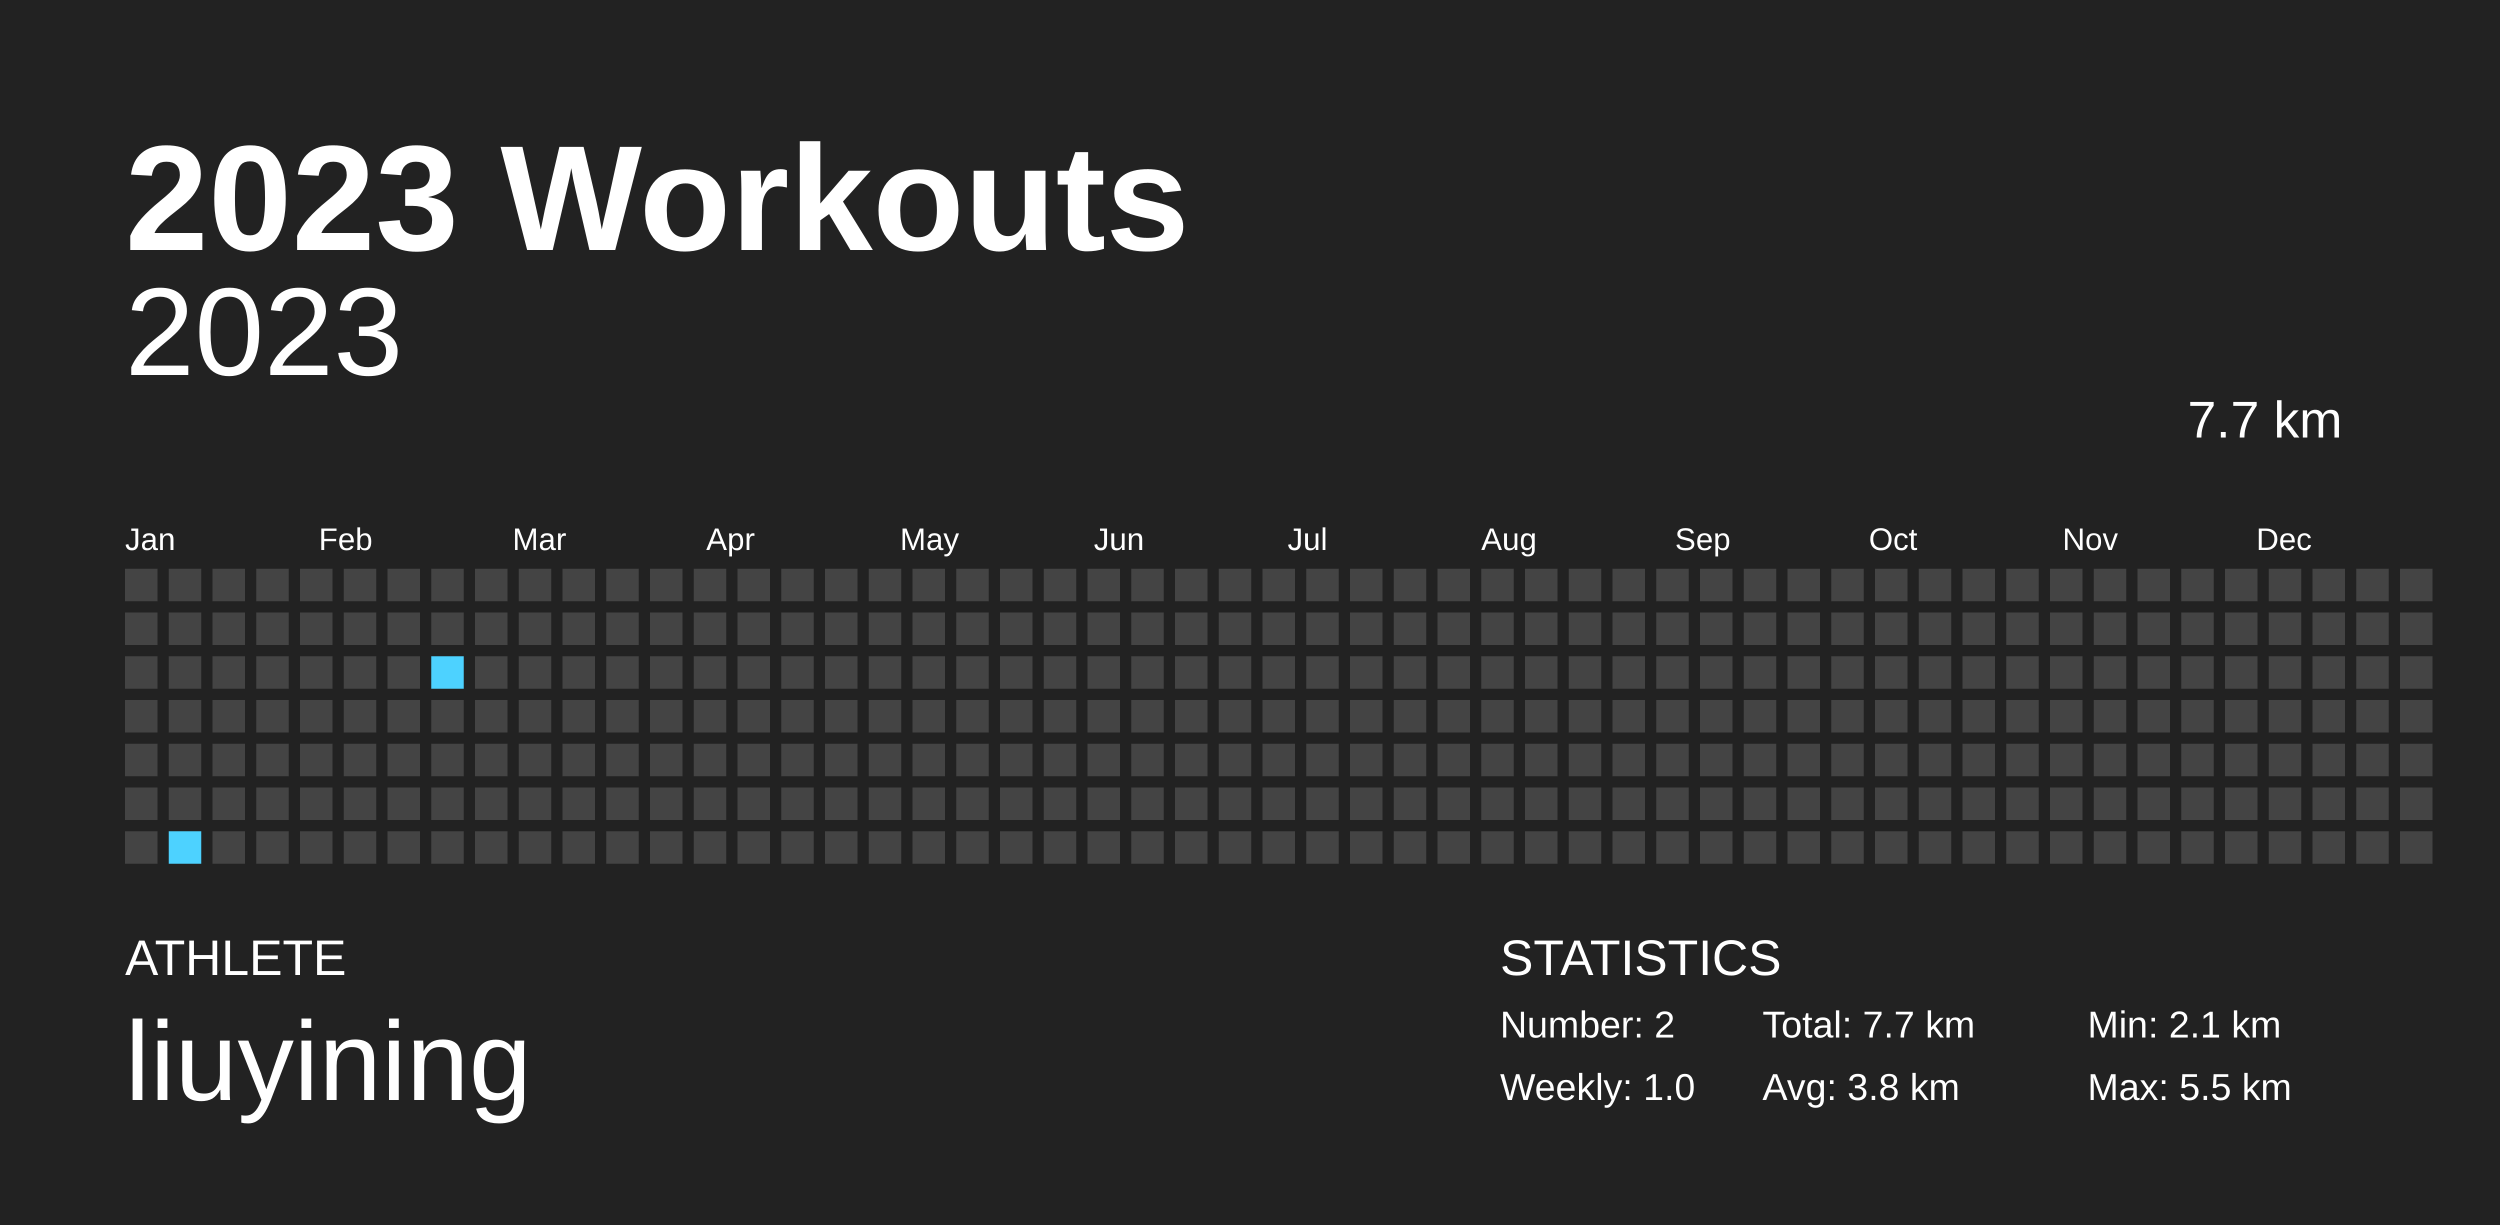
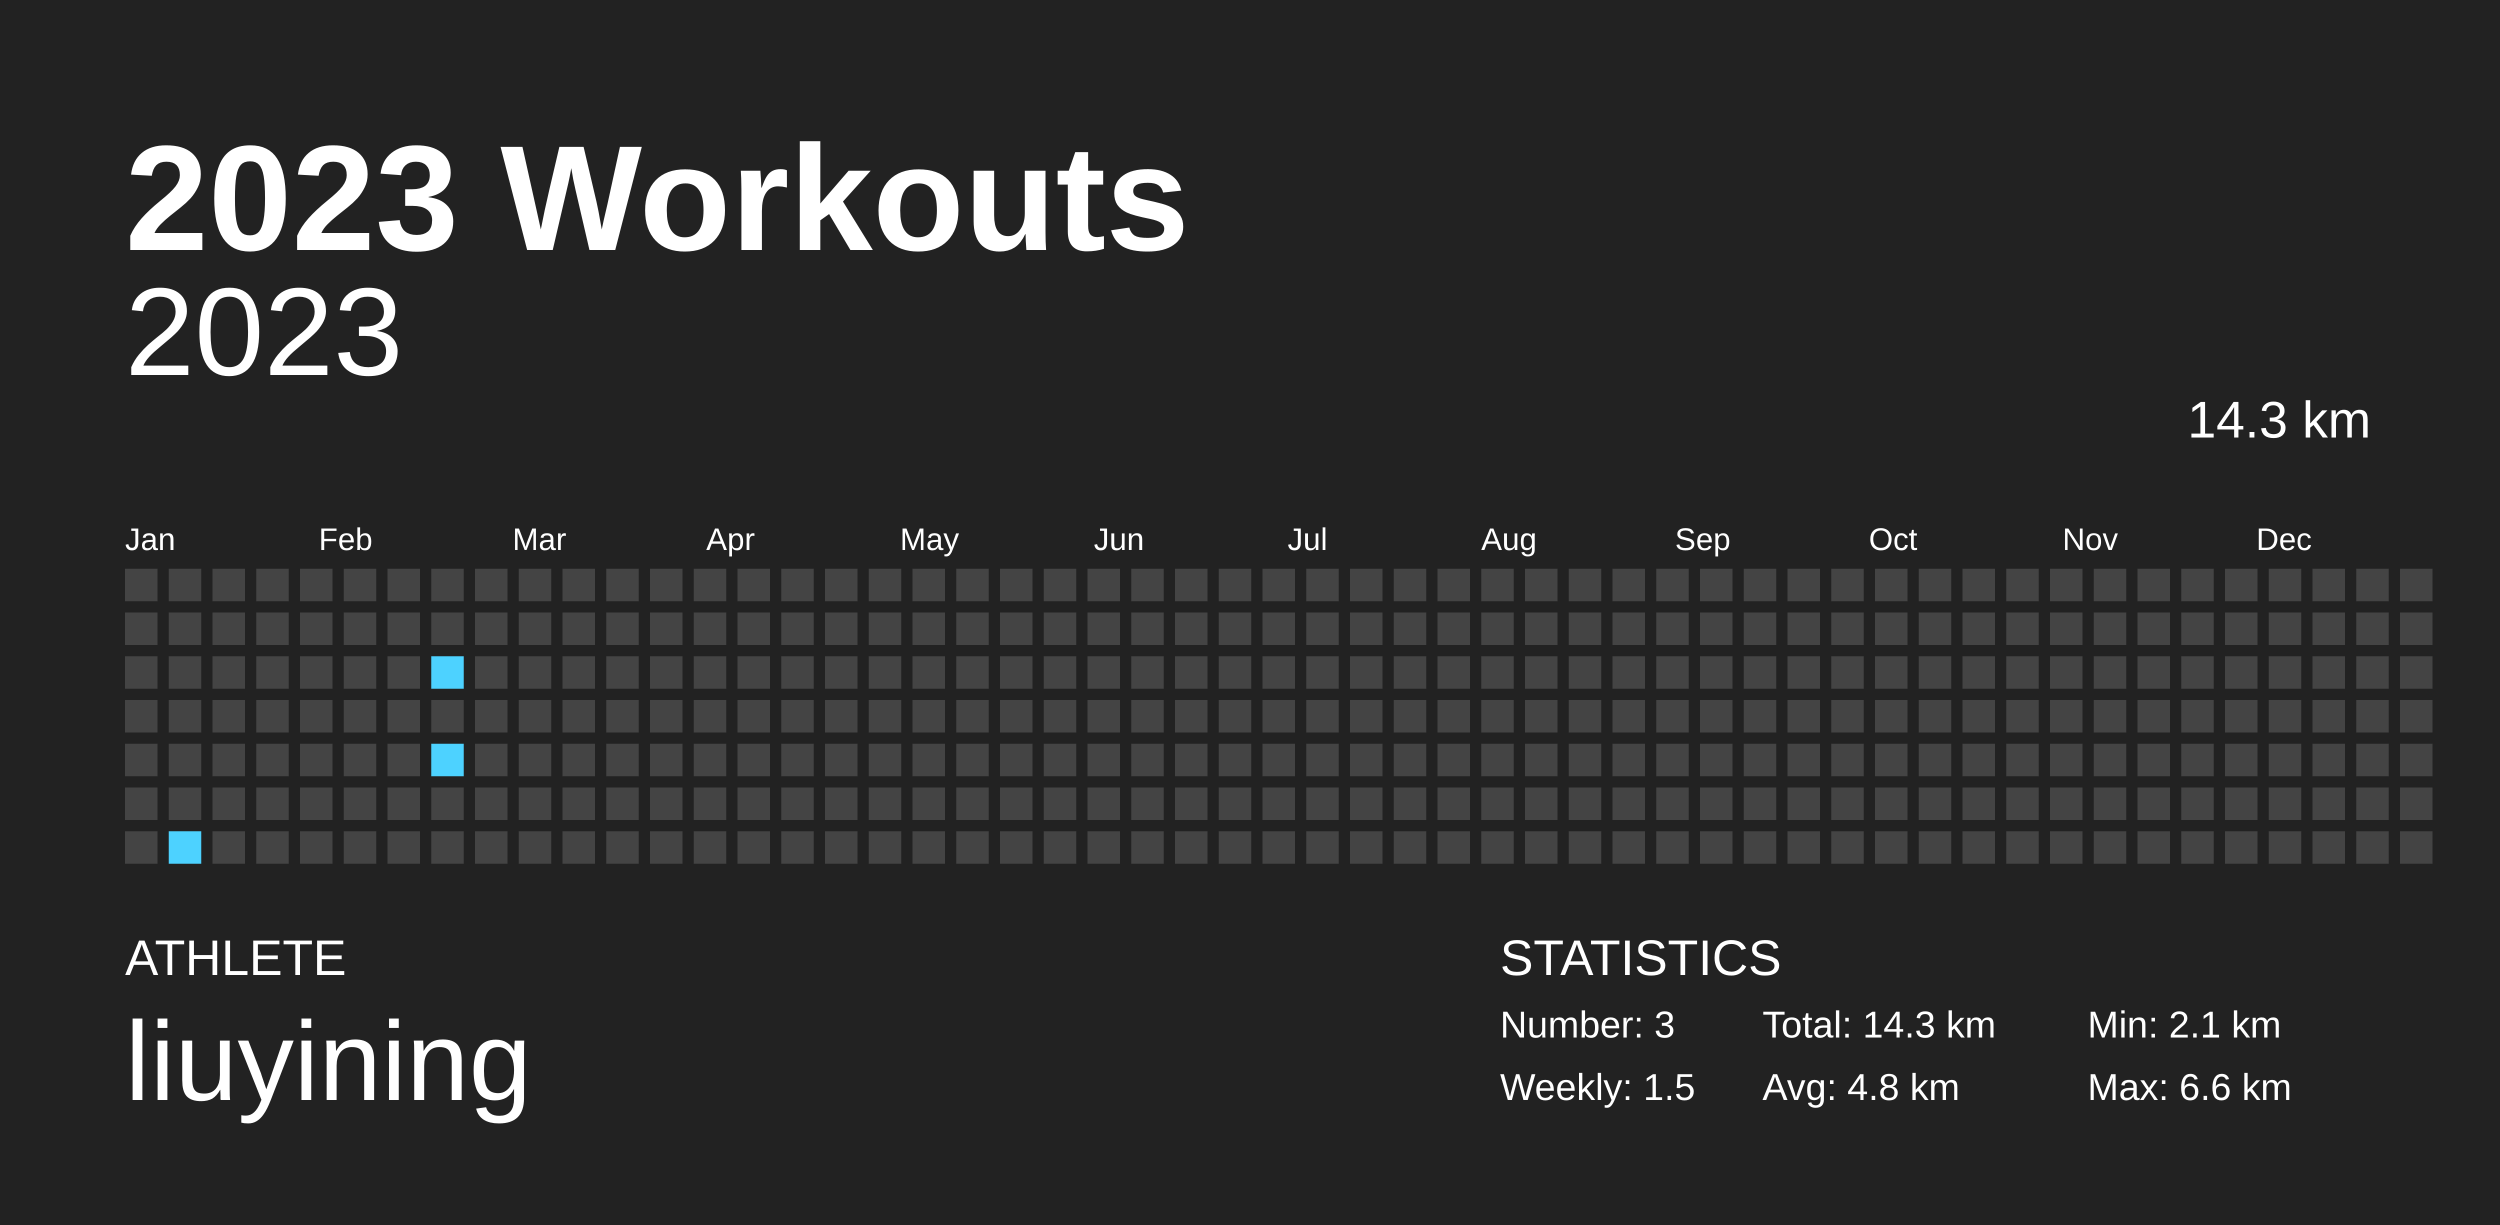
<svg xmlns="http://www.w3.org/2000/svg" baseProfile="full" height="98mm" version="1.1" viewBox="0,0,200,98" width="200mm">
  <defs />
  <rect fill="#222222" height="98" width="200" x="0" y="0" />
  <text fill="#FFFFFF" style="font-size:12px; font-family:Arial; font-weight:bold;" x="10" y="20">2023 Workouts</text>
  <text fill="#FFFFFF" style="font-size:4px; font-family:Arial" x="10" y="78">ATHLETE</text>
  <text fill="#FFFFFF" style="font-size:9px; font-family:Arial" x="10" y="88">liuyining</text>
  <text fill="#FFFFFF" style="font-size:4px; font-family:Arial" x="120" y="78">STATISTICS</text>
-   <text fill="#FFFFFF" style="font-size:3px; font-family:Arial" x="120" y="83">Number: 2</text>
-   <text fill="#FFFFFF" style="font-size:3px; font-family:Arial" x="120" y="88">Weekly: 1.0</text>
-   <text fill="#FFFFFF" style="font-size:3px; font-family:Arial" x="141" y="83">Total: 7.7 km</text>
-   <text fill="#FFFFFF" style="font-size:3px; font-family:Arial" x="141" y="88">Avg: 3.8 km</text>
+   <text fill="#FFFFFF" style="font-size:3px; font-family:Arial" x="120" y="83">Number: 3</text>
+   <text fill="#FFFFFF" style="font-size:3px; font-family:Arial" x="120" y="88">Weekly: 1.5</text>
+   <text fill="#FFFFFF" style="font-size:3px; font-family:Arial" x="141" y="83">Total: 14.3 km</text>
+   <text fill="#FFFFFF" style="font-size:3px; font-family:Arial" x="141" y="88">Avg: 4.8 km</text>
  <text fill="#FFFFFF" style="font-size:3px; font-family:Arial" x="167" y="83">Min: 2.1 km</text>
-   <text fill="#FFFFFF" style="font-size:3px; font-family:Arial" x="167" y="88">Max: 5.5 km</text>
+   <text fill="#FFFFFF" style="font-size:3px; font-family:Arial" x="167" y="88">Max: 6.6 km</text>
  <text alignment-baseline="hanging" fill="#FFFFFF" style="font-size:10.0px; font-family:Arial;" x="10" y="30">2023</text>
-   <text alignment-baseline="hanging" fill="#FFFFFF" style="font-size:4.125px; font-family:Arial;" x="175" y="35">7.7 km</text>
+   <text alignment-baseline="hanging" fill="#FFFFFF" style="font-size:4.125px; font-family:Arial;" x="175" y="35">14.3 km</text>
  <text fill="#FFFFFF" style="font-size:2.5px; font-family:Arial" x="10.0" y="44">Jan</text>
  <text fill="#FFFFFF" style="font-size:2.5px; font-family:Arial" x="25.5" y="44">Feb</text>
  <text fill="#FFFFFF" style="font-size:2.5px; font-family:Arial" x="41.0" y="44">Mar</text>
  <text fill="#FFFFFF" style="font-size:2.5px; font-family:Arial" x="56.5" y="44">Apr</text>
  <text fill="#FFFFFF" style="font-size:2.5px; font-family:Arial" x="72.0" y="44">May</text>
  <text fill="#FFFFFF" style="font-size:2.5px; font-family:Arial" x="87.5" y="44">Jun</text>
  <text fill="#FFFFFF" style="font-size:2.5px; font-family:Arial" x="103.0" y="44">Jul</text>
  <text fill="#FFFFFF" style="font-size:2.5px; font-family:Arial" x="118.5" y="44">Aug</text>
  <text fill="#FFFFFF" style="font-size:2.5px; font-family:Arial" x="134.0" y="44">Sep</text>
  <text fill="#FFFFFF" style="font-size:2.5px; font-family:Arial" x="149.5" y="44">Oct</text>
  <text fill="#FFFFFF" style="font-size:2.5px; font-family:Arial" x="165.0" y="44">Nov</text>
  <text fill="#FFFFFF" style="font-size:2.5px; font-family:Arial" x="180.5" y="44">Dec</text>
  <rect fill="#444444" height="2.6" width="2.6" x="10.0" y="45.5" />
  <rect fill="#444444" height="2.6" width="2.6" x="10.0" y="49.0" />
  <rect fill="#444444" height="2.6" width="2.6" x="10.0" y="52.5" />
  <rect fill="#444444" height="2.6" width="2.6" x="10.0" y="56.0" />
  <rect fill="#444444" height="2.6" width="2.6" x="10.0" y="59.5" />
  <rect fill="#444444" height="2.6" width="2.6" x="10.0" y="63.0" />
  <rect fill="#444444" height="2.6" width="2.6" x="10.0" y="66.5" />
  <rect fill="#444444" height="2.6" width="2.6" x="13.5" y="45.5" />
  <rect fill="#444444" height="2.6" width="2.6" x="13.5" y="49.0" />
  <rect fill="#444444" height="2.6" width="2.6" x="13.5" y="52.5" />
  <rect fill="#444444" height="2.6" width="2.6" x="13.5" y="56.0" />
  <rect fill="#444444" height="2.6" width="2.6" x="13.5" y="59.5" />
  <rect fill="#444444" height="2.6" width="2.6" x="13.5" y="63.0" />
  <rect fill="#4dd2ff" height="2.6" width="2.6" x="13.5" y="66.5" />
  <rect fill="#444444" height="2.6" width="2.6" x="17.0" y="45.5" />
  <rect fill="#444444" height="2.6" width="2.6" x="17.0" y="49.0" />
  <rect fill="#444444" height="2.6" width="2.6" x="17.0" y="52.5" />
  <rect fill="#444444" height="2.6" width="2.6" x="17.0" y="56.0" />
  <rect fill="#444444" height="2.6" width="2.6" x="17.0" y="59.5" />
  <rect fill="#444444" height="2.6" width="2.6" x="17.0" y="63.0" />
  <rect fill="#444444" height="2.6" width="2.6" x="17.0" y="66.5" />
  <rect fill="#444444" height="2.6" width="2.6" x="20.5" y="45.5" />
  <rect fill="#444444" height="2.6" width="2.6" x="20.5" y="49.0" />
  <rect fill="#444444" height="2.6" width="2.6" x="20.5" y="52.5" />
  <rect fill="#444444" height="2.6" width="2.6" x="20.5" y="56.0" />
  <rect fill="#444444" height="2.6" width="2.6" x="20.5" y="59.5" />
  <rect fill="#444444" height="2.6" width="2.6" x="20.5" y="63.0" />
  <rect fill="#444444" height="2.6" width="2.6" x="20.5" y="66.5" />
  <rect fill="#444444" height="2.6" width="2.6" x="24.0" y="45.5" />
  <rect fill="#444444" height="2.6" width="2.6" x="24.0" y="49.0" />
  <rect fill="#444444" height="2.6" width="2.6" x="24.0" y="52.5" />
  <rect fill="#444444" height="2.6" width="2.6" x="24.0" y="56.0" />
  <rect fill="#444444" height="2.6" width="2.6" x="24.0" y="59.5" />
  <rect fill="#444444" height="2.6" width="2.6" x="24.0" y="63.0" />
  <rect fill="#444444" height="2.6" width="2.6" x="24.0" y="66.5" />
  <rect fill="#444444" height="2.6" width="2.6" x="27.5" y="45.5" />
  <rect fill="#444444" height="2.6" width="2.6" x="27.5" y="49.0" />
  <rect fill="#444444" height="2.6" width="2.6" x="27.5" y="52.5" />
  <rect fill="#444444" height="2.6" width="2.6" x="27.5" y="56.0" />
  <rect fill="#444444" height="2.6" width="2.6" x="27.5" y="59.5" />
  <rect fill="#444444" height="2.6" width="2.6" x="27.5" y="63.0" />
  <rect fill="#444444" height="2.6" width="2.6" x="27.5" y="66.5" />
  <rect fill="#444444" height="2.6" width="2.6" x="31.0" y="45.5" />
  <rect fill="#444444" height="2.6" width="2.6" x="31.0" y="49.0" />
  <rect fill="#444444" height="2.6" width="2.6" x="31.0" y="52.5" />
  <rect fill="#444444" height="2.6" width="2.6" x="31.0" y="56.0" />
  <rect fill="#444444" height="2.6" width="2.6" x="31.0" y="59.5" />
  <rect fill="#444444" height="2.6" width="2.6" x="31.0" y="63.0" />
  <rect fill="#444444" height="2.6" width="2.6" x="31.0" y="66.5" />
  <rect fill="#444444" height="2.6" width="2.6" x="34.5" y="45.5" />
  <rect fill="#444444" height="2.6" width="2.6" x="34.5" y="49.0" />
  <rect fill="#4dd2ff" height="2.6" width="2.6" x="34.5" y="52.5" />
  <rect fill="#444444" height="2.6" width="2.6" x="34.5" y="56.0" />
-   <rect fill="#444444" height="2.6" width="2.6" x="34.5" y="59.5" />
+   <rect fill="#4dd2ff" height="2.6" width="2.6" x="34.5" y="59.5" />
  <rect fill="#444444" height="2.6" width="2.6" x="34.5" y="63.0" />
  <rect fill="#444444" height="2.6" width="2.6" x="34.5" y="66.5" />
  <rect fill="#444444" height="2.6" width="2.6" x="38.0" y="45.5" />
  <rect fill="#444444" height="2.6" width="2.6" x="38.0" y="49.0" />
  <rect fill="#444444" height="2.6" width="2.6" x="38.0" y="52.5" />
  <rect fill="#444444" height="2.6" width="2.6" x="38.0" y="56.0" />
  <rect fill="#444444" height="2.6" width="2.6" x="38.0" y="59.5" />
  <rect fill="#444444" height="2.6" width="2.6" x="38.0" y="63.0" />
  <rect fill="#444444" height="2.6" width="2.6" x="38.0" y="66.5" />
  <rect fill="#444444" height="2.6" width="2.6" x="41.5" y="45.5" />
  <rect fill="#444444" height="2.6" width="2.6" x="41.5" y="49.0" />
  <rect fill="#444444" height="2.6" width="2.6" x="41.5" y="52.5" />
  <rect fill="#444444" height="2.6" width="2.6" x="41.5" y="56.0" />
  <rect fill="#444444" height="2.6" width="2.6" x="41.5" y="59.5" />
  <rect fill="#444444" height="2.6" width="2.6" x="41.5" y="63.0" />
  <rect fill="#444444" height="2.6" width="2.6" x="41.5" y="66.5" />
  <rect fill="#444444" height="2.6" width="2.6" x="45.0" y="45.5" />
  <rect fill="#444444" height="2.6" width="2.6" x="45.0" y="49.0" />
  <rect fill="#444444" height="2.6" width="2.6" x="45.0" y="52.5" />
  <rect fill="#444444" height="2.6" width="2.6" x="45.0" y="56.0" />
  <rect fill="#444444" height="2.6" width="2.6" x="45.0" y="59.5" />
  <rect fill="#444444" height="2.6" width="2.6" x="45.0" y="63.0" />
  <rect fill="#444444" height="2.6" width="2.6" x="45.0" y="66.5" />
  <rect fill="#444444" height="2.6" width="2.6" x="48.5" y="45.5" />
  <rect fill="#444444" height="2.6" width="2.6" x="48.5" y="49.0" />
  <rect fill="#444444" height="2.6" width="2.6" x="48.5" y="52.5" />
  <rect fill="#444444" height="2.6" width="2.6" x="48.5" y="56.0" />
  <rect fill="#444444" height="2.6" width="2.6" x="48.5" y="59.5" />
  <rect fill="#444444" height="2.6" width="2.6" x="48.5" y="63.0" />
  <rect fill="#444444" height="2.6" width="2.6" x="48.5" y="66.5" />
  <rect fill="#444444" height="2.6" width="2.6" x="52.0" y="45.5" />
  <rect fill="#444444" height="2.6" width="2.6" x="52.0" y="49.0" />
  <rect fill="#444444" height="2.6" width="2.6" x="52.0" y="52.5" />
  <rect fill="#444444" height="2.6" width="2.6" x="52.0" y="56.0" />
  <rect fill="#444444" height="2.6" width="2.6" x="52.0" y="59.5" />
  <rect fill="#444444" height="2.6" width="2.6" x="52.0" y="63.0" />
  <rect fill="#444444" height="2.6" width="2.6" x="52.0" y="66.5" />
  <rect fill="#444444" height="2.6" width="2.6" x="55.5" y="45.5" />
  <rect fill="#444444" height="2.6" width="2.6" x="55.5" y="49.0" />
  <rect fill="#444444" height="2.6" width="2.6" x="55.5" y="52.5" />
  <rect fill="#444444" height="2.6" width="2.6" x="55.5" y="56.0" />
  <rect fill="#444444" height="2.6" width="2.6" x="55.5" y="59.5" />
  <rect fill="#444444" height="2.6" width="2.6" x="55.5" y="63.0" />
  <rect fill="#444444" height="2.6" width="2.6" x="55.5" y="66.5" />
  <rect fill="#444444" height="2.6" width="2.6" x="59.0" y="45.5" />
  <rect fill="#444444" height="2.6" width="2.6" x="59.0" y="49.0" />
  <rect fill="#444444" height="2.6" width="2.6" x="59.0" y="52.5" />
  <rect fill="#444444" height="2.6" width="2.6" x="59.0" y="56.0" />
  <rect fill="#444444" height="2.6" width="2.6" x="59.0" y="59.5" />
  <rect fill="#444444" height="2.6" width="2.6" x="59.0" y="63.0" />
  <rect fill="#444444" height="2.6" width="2.6" x="59.0" y="66.5" />
  <rect fill="#444444" height="2.6" width="2.6" x="62.5" y="45.5" />
  <rect fill="#444444" height="2.6" width="2.6" x="62.5" y="49.0" />
  <rect fill="#444444" height="2.6" width="2.6" x="62.5" y="52.5" />
  <rect fill="#444444" height="2.6" width="2.6" x="62.5" y="56.0" />
  <rect fill="#444444" height="2.6" width="2.6" x="62.5" y="59.5" />
  <rect fill="#444444" height="2.6" width="2.6" x="62.5" y="63.0" />
  <rect fill="#444444" height="2.6" width="2.6" x="62.5" y="66.5" />
  <rect fill="#444444" height="2.6" width="2.6" x="66.0" y="45.5" />
  <rect fill="#444444" height="2.6" width="2.6" x="66.0" y="49.0" />
  <rect fill="#444444" height="2.6" width="2.6" x="66.0" y="52.5" />
  <rect fill="#444444" height="2.6" width="2.6" x="66.0" y="56.0" />
  <rect fill="#444444" height="2.6" width="2.6" x="66.0" y="59.5" />
  <rect fill="#444444" height="2.6" width="2.6" x="66.0" y="63.0" />
  <rect fill="#444444" height="2.6" width="2.6" x="66.0" y="66.5" />
  <rect fill="#444444" height="2.6" width="2.6" x="69.5" y="45.5" />
  <rect fill="#444444" height="2.6" width="2.6" x="69.5" y="49.0" />
  <rect fill="#444444" height="2.6" width="2.6" x="69.5" y="52.5" />
  <rect fill="#444444" height="2.6" width="2.6" x="69.5" y="56.0" />
  <rect fill="#444444" height="2.6" width="2.6" x="69.5" y="59.5" />
  <rect fill="#444444" height="2.6" width="2.6" x="69.5" y="63.0" />
  <rect fill="#444444" height="2.6" width="2.6" x="69.5" y="66.5" />
  <rect fill="#444444" height="2.6" width="2.6" x="73.0" y="45.5" />
  <rect fill="#444444" height="2.6" width="2.6" x="73.0" y="49.0" />
  <rect fill="#444444" height="2.6" width="2.6" x="73.0" y="52.5" />
  <rect fill="#444444" height="2.6" width="2.6" x="73.0" y="56.0" />
  <rect fill="#444444" height="2.6" width="2.6" x="73.0" y="59.5" />
  <rect fill="#444444" height="2.6" width="2.6" x="73.0" y="63.0" />
  <rect fill="#444444" height="2.6" width="2.6" x="73.0" y="66.5" />
  <rect fill="#444444" height="2.6" width="2.6" x="76.5" y="45.5" />
  <rect fill="#444444" height="2.6" width="2.6" x="76.5" y="49.0" />
  <rect fill="#444444" height="2.6" width="2.6" x="76.5" y="52.5" />
  <rect fill="#444444" height="2.6" width="2.6" x="76.5" y="56.0" />
  <rect fill="#444444" height="2.6" width="2.6" x="76.5" y="59.5" />
  <rect fill="#444444" height="2.6" width="2.6" x="76.5" y="63.0" />
  <rect fill="#444444" height="2.6" width="2.6" x="76.5" y="66.5" />
  <rect fill="#444444" height="2.6" width="2.6" x="80.0" y="45.5" />
  <rect fill="#444444" height="2.6" width="2.6" x="80.0" y="49.0" />
  <rect fill="#444444" height="2.6" width="2.6" x="80.0" y="52.5" />
  <rect fill="#444444" height="2.6" width="2.6" x="80.0" y="56.0" />
  <rect fill="#444444" height="2.6" width="2.6" x="80.0" y="59.5" />
  <rect fill="#444444" height="2.6" width="2.6" x="80.0" y="63.0" />
  <rect fill="#444444" height="2.6" width="2.6" x="80.0" y="66.5" />
  <rect fill="#444444" height="2.6" width="2.6" x="83.5" y="45.5" />
  <rect fill="#444444" height="2.6" width="2.6" x="83.5" y="49.0" />
  <rect fill="#444444" height="2.6" width="2.6" x="83.5" y="52.5" />
  <rect fill="#444444" height="2.6" width="2.6" x="83.5" y="56.0" />
  <rect fill="#444444" height="2.6" width="2.6" x="83.5" y="59.5" />
  <rect fill="#444444" height="2.6" width="2.6" x="83.5" y="63.0" />
  <rect fill="#444444" height="2.6" width="2.6" x="83.5" y="66.5" />
  <rect fill="#444444" height="2.6" width="2.6" x="87.0" y="45.5" />
  <rect fill="#444444" height="2.6" width="2.6" x="87.0" y="49.0" />
  <rect fill="#444444" height="2.6" width="2.6" x="87.0" y="52.5" />
  <rect fill="#444444" height="2.6" width="2.6" x="87.0" y="56.0" />
  <rect fill="#444444" height="2.6" width="2.6" x="87.0" y="59.5" />
  <rect fill="#444444" height="2.6" width="2.6" x="87.0" y="63.0" />
  <rect fill="#444444" height="2.6" width="2.6" x="87.0" y="66.5" />
  <rect fill="#444444" height="2.6" width="2.6" x="90.5" y="45.5" />
  <rect fill="#444444" height="2.6" width="2.6" x="90.5" y="49.0" />
  <rect fill="#444444" height="2.6" width="2.6" x="90.5" y="52.5" />
  <rect fill="#444444" height="2.6" width="2.6" x="90.5" y="56.0" />
  <rect fill="#444444" height="2.6" width="2.6" x="90.5" y="59.5" />
  <rect fill="#444444" height="2.6" width="2.6" x="90.5" y="63.0" />
  <rect fill="#444444" height="2.6" width="2.6" x="90.5" y="66.5" />
  <rect fill="#444444" height="2.6" width="2.6" x="94.0" y="45.5" />
  <rect fill="#444444" height="2.6" width="2.6" x="94.0" y="49.0" />
  <rect fill="#444444" height="2.6" width="2.6" x="94.0" y="52.5" />
  <rect fill="#444444" height="2.6" width="2.6" x="94.0" y="56.0" />
  <rect fill="#444444" height="2.6" width="2.6" x="94.0" y="59.5" />
  <rect fill="#444444" height="2.6" width="2.6" x="94.0" y="63.0" />
  <rect fill="#444444" height="2.6" width="2.6" x="94.0" y="66.5" />
  <rect fill="#444444" height="2.6" width="2.6" x="97.5" y="45.5" />
  <rect fill="#444444" height="2.6" width="2.6" x="97.5" y="49.0" />
  <rect fill="#444444" height="2.6" width="2.6" x="97.5" y="52.5" />
  <rect fill="#444444" height="2.6" width="2.6" x="97.5" y="56.0" />
  <rect fill="#444444" height="2.6" width="2.6" x="97.5" y="59.5" />
  <rect fill="#444444" height="2.6" width="2.6" x="97.5" y="63.0" />
  <rect fill="#444444" height="2.6" width="2.6" x="97.5" y="66.5" />
  <rect fill="#444444" height="2.6" width="2.6" x="101.0" y="45.5" />
  <rect fill="#444444" height="2.6" width="2.6" x="101.0" y="49.0" />
  <rect fill="#444444" height="2.6" width="2.6" x="101.0" y="52.5" />
  <rect fill="#444444" height="2.6" width="2.6" x="101.0" y="56.0" />
  <rect fill="#444444" height="2.6" width="2.6" x="101.0" y="59.5" />
  <rect fill="#444444" height="2.6" width="2.6" x="101.0" y="63.0" />
  <rect fill="#444444" height="2.6" width="2.6" x="101.0" y="66.5" />
  <rect fill="#444444" height="2.6" width="2.6" x="104.5" y="45.5" />
  <rect fill="#444444" height="2.6" width="2.6" x="104.5" y="49.0" />
  <rect fill="#444444" height="2.6" width="2.6" x="104.5" y="52.5" />
  <rect fill="#444444" height="2.6" width="2.6" x="104.5" y="56.0" />
  <rect fill="#444444" height="2.6" width="2.6" x="104.5" y="59.5" />
  <rect fill="#444444" height="2.6" width="2.6" x="104.5" y="63.0" />
  <rect fill="#444444" height="2.6" width="2.6" x="104.5" y="66.5" />
  <rect fill="#444444" height="2.6" width="2.6" x="108.0" y="45.5" />
  <rect fill="#444444" height="2.6" width="2.6" x="108.0" y="49.0" />
  <rect fill="#444444" height="2.6" width="2.6" x="108.0" y="52.5" />
  <rect fill="#444444" height="2.6" width="2.6" x="108.0" y="56.0" />
  <rect fill="#444444" height="2.6" width="2.6" x="108.0" y="59.5" />
  <rect fill="#444444" height="2.6" width="2.6" x="108.0" y="63.0" />
  <rect fill="#444444" height="2.6" width="2.6" x="108.0" y="66.5" />
  <rect fill="#444444" height="2.6" width="2.6" x="111.5" y="45.5" />
  <rect fill="#444444" height="2.6" width="2.6" x="111.5" y="49.0" />
  <rect fill="#444444" height="2.6" width="2.6" x="111.5" y="52.5" />
  <rect fill="#444444" height="2.6" width="2.6" x="111.5" y="56.0" />
  <rect fill="#444444" height="2.6" width="2.6" x="111.5" y="59.5" />
  <rect fill="#444444" height="2.6" width="2.6" x="111.5" y="63.0" />
  <rect fill="#444444" height="2.6" width="2.6" x="111.5" y="66.5" />
  <rect fill="#444444" height="2.6" width="2.6" x="115.0" y="45.5" />
  <rect fill="#444444" height="2.6" width="2.6" x="115.0" y="49.0" />
  <rect fill="#444444" height="2.6" width="2.6" x="115.0" y="52.5" />
  <rect fill="#444444" height="2.6" width="2.6" x="115.0" y="56.0" />
  <rect fill="#444444" height="2.6" width="2.6" x="115.0" y="59.5" />
  <rect fill="#444444" height="2.6" width="2.6" x="115.0" y="63.0" />
  <rect fill="#444444" height="2.6" width="2.6" x="115.0" y="66.5" />
  <rect fill="#444444" height="2.6" width="2.6" x="118.5" y="45.5" />
  <rect fill="#444444" height="2.6" width="2.6" x="118.5" y="49.0" />
  <rect fill="#444444" height="2.6" width="2.6" x="118.5" y="52.5" />
  <rect fill="#444444" height="2.6" width="2.6" x="118.5" y="56.0" />
  <rect fill="#444444" height="2.6" width="2.6" x="118.5" y="59.5" />
  <rect fill="#444444" height="2.6" width="2.6" x="118.5" y="63.0" />
  <rect fill="#444444" height="2.6" width="2.6" x="118.5" y="66.5" />
  <rect fill="#444444" height="2.6" width="2.6" x="122.0" y="45.5" />
  <rect fill="#444444" height="2.6" width="2.6" x="122.0" y="49.0" />
  <rect fill="#444444" height="2.6" width="2.6" x="122.0" y="52.5" />
  <rect fill="#444444" height="2.6" width="2.6" x="122.0" y="56.0" />
  <rect fill="#444444" height="2.6" width="2.6" x="122.0" y="59.5" />
  <rect fill="#444444" height="2.6" width="2.6" x="122.0" y="63.0" />
  <rect fill="#444444" height="2.6" width="2.6" x="122.0" y="66.5" />
  <rect fill="#444444" height="2.6" width="2.6" x="125.5" y="45.5" />
  <rect fill="#444444" height="2.6" width="2.6" x="125.5" y="49.0" />
  <rect fill="#444444" height="2.6" width="2.6" x="125.5" y="52.5" />
  <rect fill="#444444" height="2.6" width="2.6" x="125.5" y="56.0" />
  <rect fill="#444444" height="2.6" width="2.6" x="125.5" y="59.5" />
  <rect fill="#444444" height="2.6" width="2.6" x="125.5" y="63.0" />
  <rect fill="#444444" height="2.6" width="2.6" x="125.5" y="66.5" />
  <rect fill="#444444" height="2.6" width="2.6" x="129.0" y="45.5" />
  <rect fill="#444444" height="2.6" width="2.6" x="129.0" y="49.0" />
  <rect fill="#444444" height="2.6" width="2.6" x="129.0" y="52.5" />
  <rect fill="#444444" height="2.6" width="2.6" x="129.0" y="56.0" />
  <rect fill="#444444" height="2.6" width="2.6" x="129.0" y="59.5" />
  <rect fill="#444444" height="2.6" width="2.6" x="129.0" y="63.0" />
  <rect fill="#444444" height="2.6" width="2.6" x="129.0" y="66.5" />
  <rect fill="#444444" height="2.6" width="2.6" x="132.5" y="45.5" />
  <rect fill="#444444" height="2.6" width="2.6" x="132.5" y="49.0" />
  <rect fill="#444444" height="2.6" width="2.6" x="132.5" y="52.5" />
  <rect fill="#444444" height="2.6" width="2.6" x="132.5" y="56.0" />
  <rect fill="#444444" height="2.6" width="2.6" x="132.5" y="59.5" />
  <rect fill="#444444" height="2.6" width="2.6" x="132.5" y="63.0" />
  <rect fill="#444444" height="2.6" width="2.6" x="132.5" y="66.5" />
  <rect fill="#444444" height="2.6" width="2.6" x="136.0" y="45.5" />
  <rect fill="#444444" height="2.6" width="2.6" x="136.0" y="49.0" />
  <rect fill="#444444" height="2.6" width="2.6" x="136.0" y="52.5" />
  <rect fill="#444444" height="2.6" width="2.6" x="136.0" y="56.0" />
  <rect fill="#444444" height="2.6" width="2.6" x="136.0" y="59.5" />
  <rect fill="#444444" height="2.6" width="2.6" x="136.0" y="63.0" />
  <rect fill="#444444" height="2.6" width="2.6" x="136.0" y="66.5" />
  <rect fill="#444444" height="2.6" width="2.6" x="139.5" y="45.5" />
  <rect fill="#444444" height="2.6" width="2.6" x="139.5" y="49.0" />
  <rect fill="#444444" height="2.6" width="2.6" x="139.5" y="52.5" />
  <rect fill="#444444" height="2.6" width="2.6" x="139.5" y="56.0" />
  <rect fill="#444444" height="2.6" width="2.6" x="139.5" y="59.5" />
  <rect fill="#444444" height="2.6" width="2.6" x="139.5" y="63.0" />
  <rect fill="#444444" height="2.6" width="2.6" x="139.5" y="66.5" />
  <rect fill="#444444" height="2.6" width="2.6" x="143.0" y="45.5" />
  <rect fill="#444444" height="2.6" width="2.6" x="143.0" y="49.0" />
  <rect fill="#444444" height="2.6" width="2.6" x="143.0" y="52.5" />
  <rect fill="#444444" height="2.6" width="2.6" x="143.0" y="56.0" />
  <rect fill="#444444" height="2.6" width="2.6" x="143.0" y="59.5" />
  <rect fill="#444444" height="2.6" width="2.6" x="143.0" y="63.0" />
  <rect fill="#444444" height="2.6" width="2.6" x="143.0" y="66.5" />
  <rect fill="#444444" height="2.6" width="2.6" x="146.5" y="45.5" />
  <rect fill="#444444" height="2.6" width="2.6" x="146.5" y="49.0" />
  <rect fill="#444444" height="2.6" width="2.6" x="146.5" y="52.5" />
  <rect fill="#444444" height="2.6" width="2.6" x="146.5" y="56.0" />
  <rect fill="#444444" height="2.6" width="2.6" x="146.5" y="59.5" />
  <rect fill="#444444" height="2.6" width="2.6" x="146.5" y="63.0" />
  <rect fill="#444444" height="2.6" width="2.6" x="146.5" y="66.5" />
  <rect fill="#444444" height="2.6" width="2.6" x="150.0" y="45.5" />
  <rect fill="#444444" height="2.6" width="2.6" x="150.0" y="49.0" />
  <rect fill="#444444" height="2.6" width="2.6" x="150.0" y="52.5" />
  <rect fill="#444444" height="2.6" width="2.6" x="150.0" y="56.0" />
  <rect fill="#444444" height="2.6" width="2.6" x="150.0" y="59.5" />
  <rect fill="#444444" height="2.6" width="2.6" x="150.0" y="63.0" />
  <rect fill="#444444" height="2.6" width="2.6" x="150.0" y="66.5" />
  <rect fill="#444444" height="2.6" width="2.6" x="153.5" y="45.5" />
  <rect fill="#444444" height="2.6" width="2.6" x="153.5" y="49.0" />
  <rect fill="#444444" height="2.6" width="2.6" x="153.5" y="52.5" />
  <rect fill="#444444" height="2.6" width="2.6" x="153.5" y="56.0" />
  <rect fill="#444444" height="2.6" width="2.6" x="153.5" y="59.5" />
  <rect fill="#444444" height="2.6" width="2.6" x="153.5" y="63.0" />
  <rect fill="#444444" height="2.6" width="2.6" x="153.5" y="66.5" />
  <rect fill="#444444" height="2.6" width="2.6" x="157.0" y="45.5" />
  <rect fill="#444444" height="2.6" width="2.6" x="157.0" y="49.0" />
  <rect fill="#444444" height="2.6" width="2.6" x="157.0" y="52.5" />
  <rect fill="#444444" height="2.6" width="2.6" x="157.0" y="56.0" />
  <rect fill="#444444" height="2.6" width="2.6" x="157.0" y="59.5" />
  <rect fill="#444444" height="2.6" width="2.6" x="157.0" y="63.0" />
  <rect fill="#444444" height="2.6" width="2.6" x="157.0" y="66.5" />
  <rect fill="#444444" height="2.6" width="2.6" x="160.5" y="45.5" />
  <rect fill="#444444" height="2.6" width="2.6" x="160.5" y="49.0" />
  <rect fill="#444444" height="2.6" width="2.6" x="160.5" y="52.5" />
  <rect fill="#444444" height="2.6" width="2.6" x="160.5" y="56.0" />
  <rect fill="#444444" height="2.6" width="2.6" x="160.5" y="59.5" />
  <rect fill="#444444" height="2.6" width="2.6" x="160.5" y="63.0" />
  <rect fill="#444444" height="2.6" width="2.6" x="160.5" y="66.5" />
  <rect fill="#444444" height="2.6" width="2.6" x="164.0" y="45.5" />
  <rect fill="#444444" height="2.6" width="2.6" x="164.0" y="49.0" />
  <rect fill="#444444" height="2.6" width="2.6" x="164.0" y="52.5" />
  <rect fill="#444444" height="2.6" width="2.6" x="164.0" y="56.0" />
  <rect fill="#444444" height="2.6" width="2.6" x="164.0" y="59.5" />
  <rect fill="#444444" height="2.6" width="2.6" x="164.0" y="63.0" />
  <rect fill="#444444" height="2.6" width="2.6" x="164.0" y="66.5" />
  <rect fill="#444444" height="2.6" width="2.6" x="167.5" y="45.5" />
  <rect fill="#444444" height="2.6" width="2.6" x="167.5" y="49.0" />
  <rect fill="#444444" height="2.6" width="2.6" x="167.5" y="52.5" />
  <rect fill="#444444" height="2.6" width="2.6" x="167.5" y="56.0" />
  <rect fill="#444444" height="2.6" width="2.6" x="167.5" y="59.5" />
  <rect fill="#444444" height="2.6" width="2.6" x="167.5" y="63.0" />
  <rect fill="#444444" height="2.6" width="2.6" x="167.5" y="66.5" />
  <rect fill="#444444" height="2.6" width="2.6" x="171.0" y="45.5" />
  <rect fill="#444444" height="2.6" width="2.6" x="171.0" y="49.0" />
  <rect fill="#444444" height="2.6" width="2.6" x="171.0" y="52.5" />
  <rect fill="#444444" height="2.6" width="2.6" x="171.0" y="56.0" />
  <rect fill="#444444" height="2.6" width="2.6" x="171.0" y="59.5" />
  <rect fill="#444444" height="2.6" width="2.6" x="171.0" y="63.0" />
  <rect fill="#444444" height="2.6" width="2.6" x="171.0" y="66.5" />
  <rect fill="#444444" height="2.6" width="2.6" x="174.5" y="45.5" />
  <rect fill="#444444" height="2.6" width="2.6" x="174.5" y="49.0" />
  <rect fill="#444444" height="2.6" width="2.6" x="174.5" y="52.5" />
  <rect fill="#444444" height="2.6" width="2.6" x="174.5" y="56.0" />
  <rect fill="#444444" height="2.6" width="2.6" x="174.5" y="59.5" />
  <rect fill="#444444" height="2.6" width="2.6" x="174.5" y="63.0" />
  <rect fill="#444444" height="2.6" width="2.6" x="174.5" y="66.5" />
  <rect fill="#444444" height="2.6" width="2.6" x="178.0" y="45.5" />
  <rect fill="#444444" height="2.6" width="2.6" x="178.0" y="49.0" />
  <rect fill="#444444" height="2.6" width="2.6" x="178.0" y="52.5" />
  <rect fill="#444444" height="2.6" width="2.6" x="178.0" y="56.0" />
  <rect fill="#444444" height="2.6" width="2.6" x="178.0" y="59.5" />
  <rect fill="#444444" height="2.6" width="2.6" x="178.0" y="63.0" />
  <rect fill="#444444" height="2.6" width="2.6" x="178.0" y="66.5" />
  <rect fill="#444444" height="2.6" width="2.6" x="181.5" y="45.5" />
  <rect fill="#444444" height="2.6" width="2.6" x="181.5" y="49.0" />
  <rect fill="#444444" height="2.6" width="2.6" x="181.5" y="52.5" />
  <rect fill="#444444" height="2.6" width="2.6" x="181.5" y="56.0" />
  <rect fill="#444444" height="2.6" width="2.6" x="181.5" y="59.5" />
  <rect fill="#444444" height="2.6" width="2.6" x="181.5" y="63.0" />
  <rect fill="#444444" height="2.6" width="2.6" x="181.5" y="66.5" />
  <rect fill="#444444" height="2.6" width="2.6" x="185.0" y="45.5" />
  <rect fill="#444444" height="2.6" width="2.6" x="185.0" y="49.0" />
  <rect fill="#444444" height="2.6" width="2.6" x="185.0" y="52.5" />
  <rect fill="#444444" height="2.6" width="2.6" x="185.0" y="56.0" />
  <rect fill="#444444" height="2.6" width="2.6" x="185.0" y="59.5" />
  <rect fill="#444444" height="2.6" width="2.6" x="185.0" y="63.0" />
  <rect fill="#444444" height="2.6" width="2.6" x="185.0" y="66.5" />
  <rect fill="#444444" height="2.6" width="2.6" x="188.5" y="45.5" />
  <rect fill="#444444" height="2.6" width="2.6" x="188.5" y="49.0" />
  <rect fill="#444444" height="2.6" width="2.6" x="188.5" y="52.5" />
  <rect fill="#444444" height="2.6" width="2.6" x="188.5" y="56.0" />
  <rect fill="#444444" height="2.6" width="2.6" x="188.5" y="59.5" />
  <rect fill="#444444" height="2.6" width="2.6" x="188.5" y="63.0" />
  <rect fill="#444444" height="2.6" width="2.6" x="188.5" y="66.5" />
  <rect fill="#444444" height="2.6" width="2.6" x="192.0" y="45.5" />
  <rect fill="#444444" height="2.6" width="2.6" x="192.0" y="49.0" />
  <rect fill="#444444" height="2.6" width="2.6" x="192.0" y="52.5" />
  <rect fill="#444444" height="2.6" width="2.6" x="192.0" y="56.0" />
  <rect fill="#444444" height="2.6" width="2.6" x="192.0" y="59.5" />
  <rect fill="#444444" height="2.6" width="2.6" x="192.0" y="63.0" />
  <rect fill="#444444" height="2.6" width="2.6" x="192.0" y="66.5" />
</svg>
